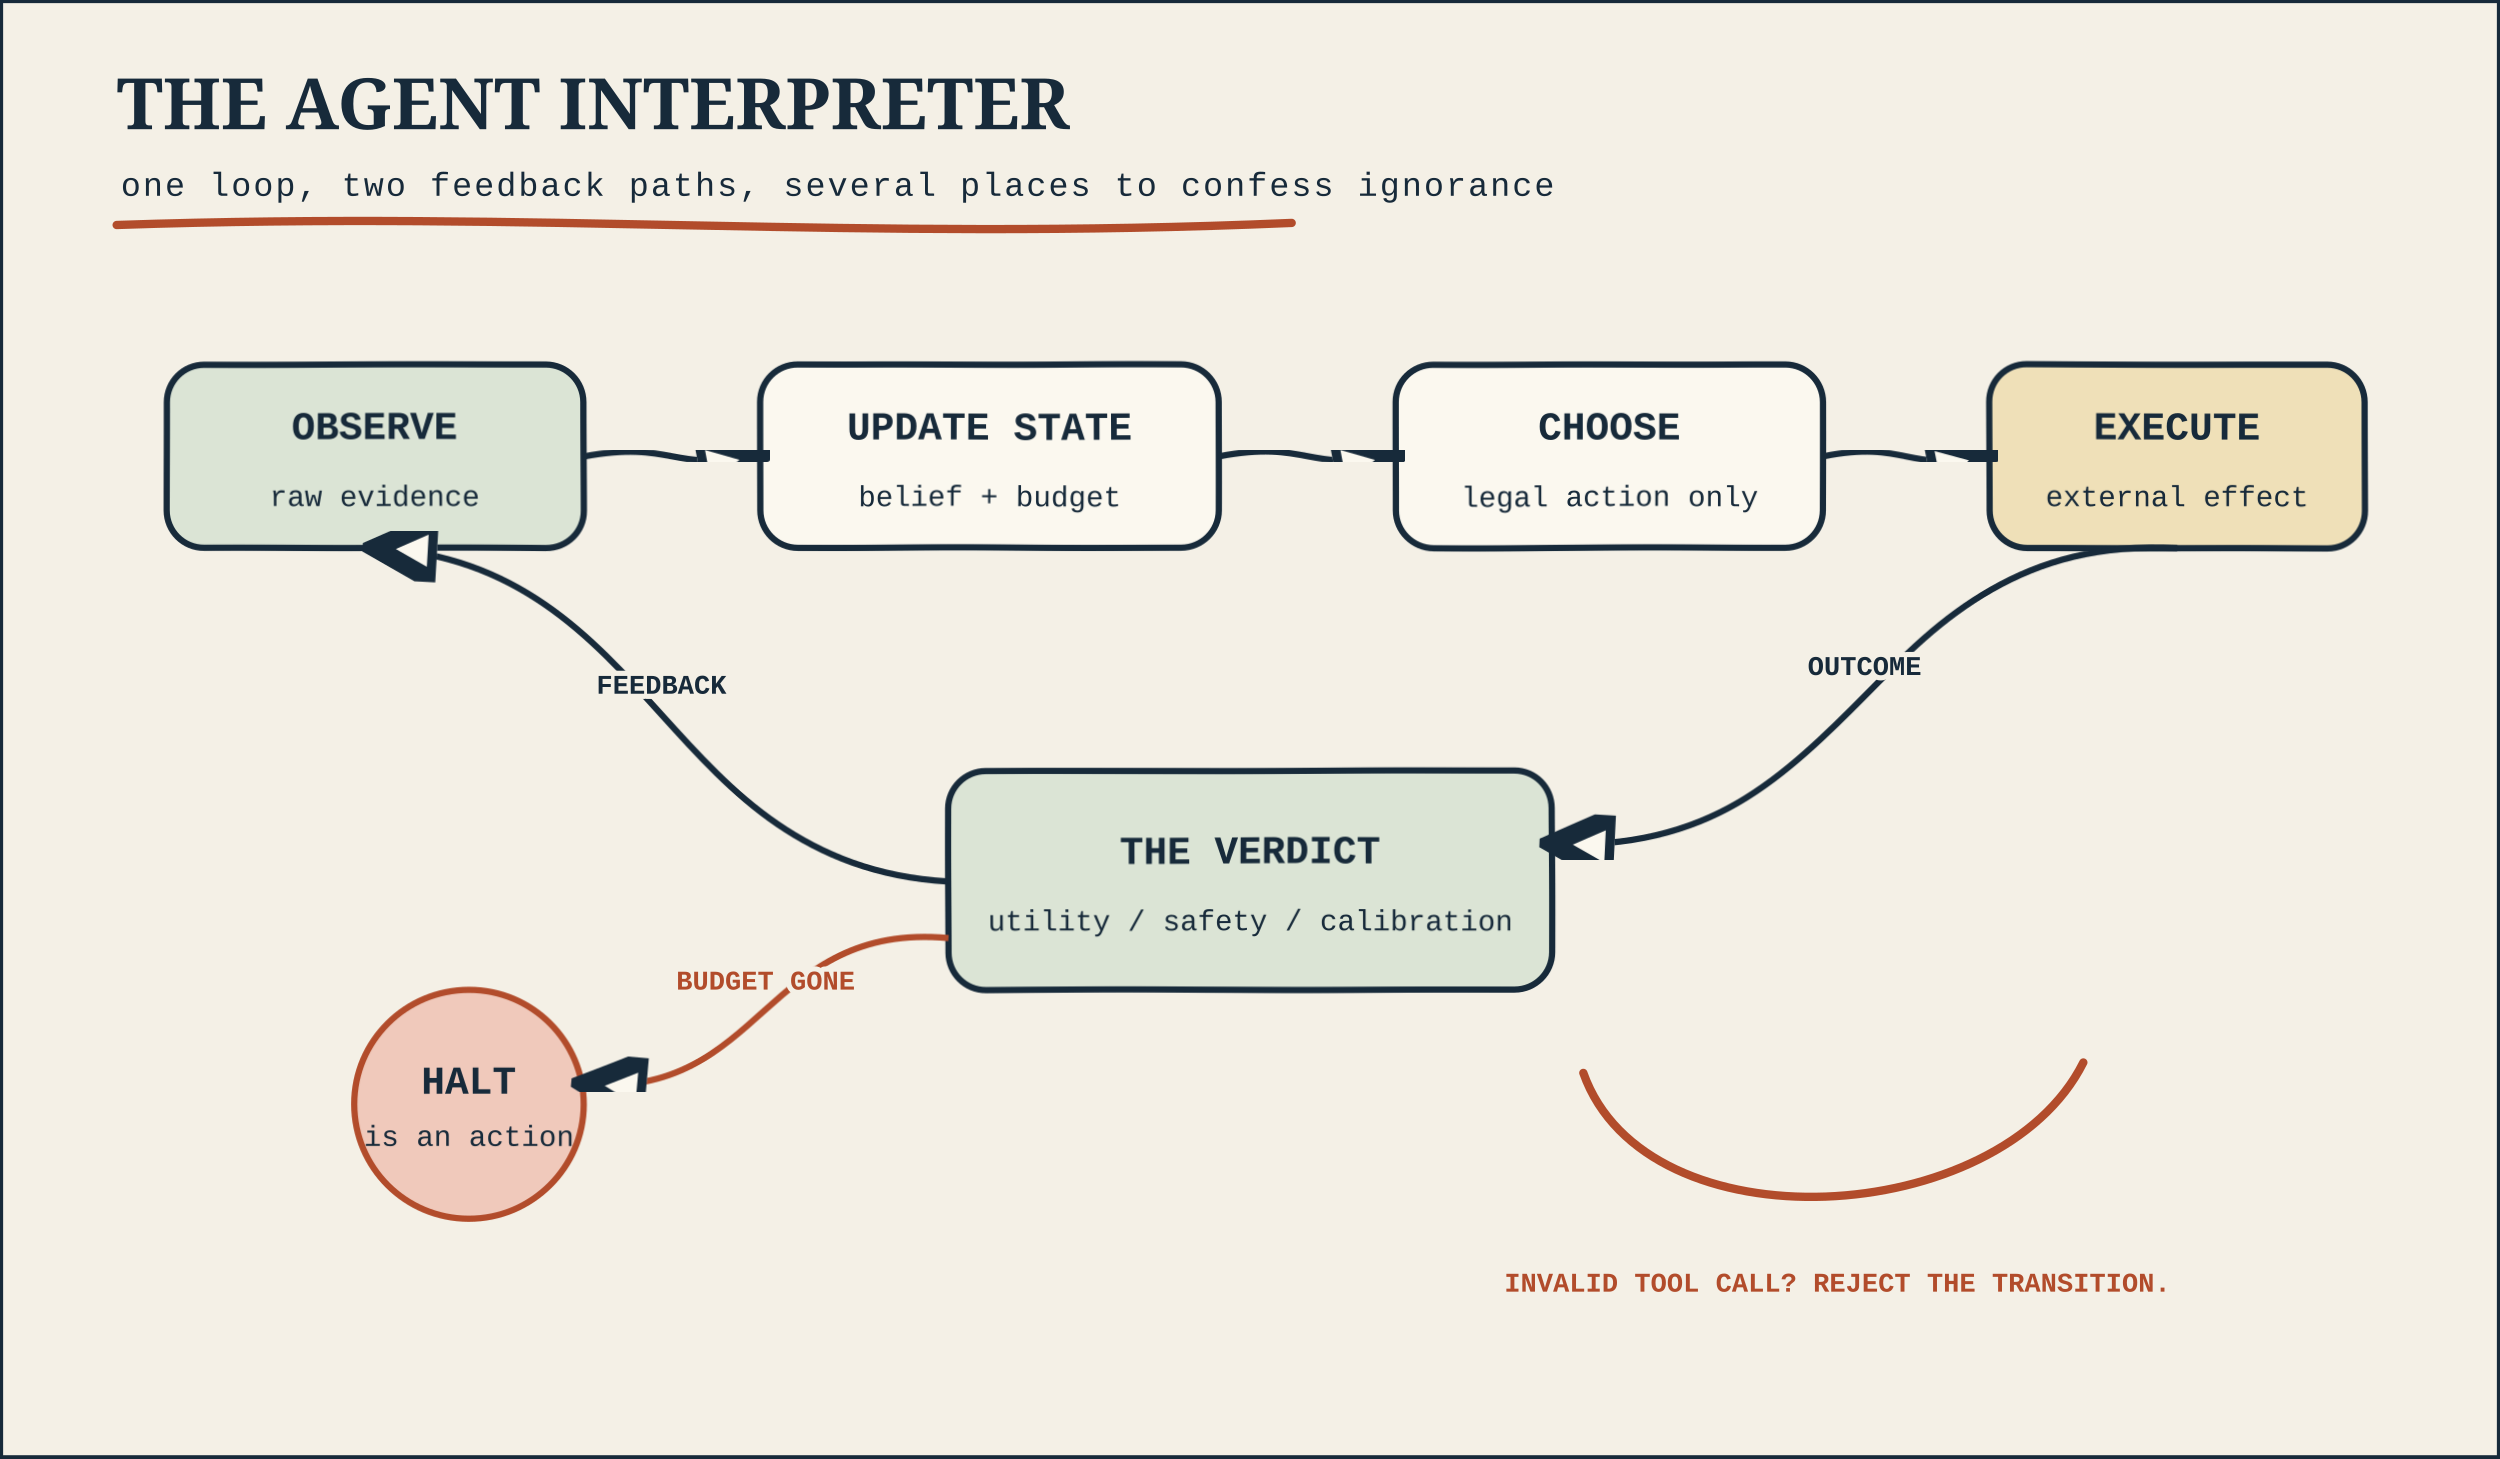
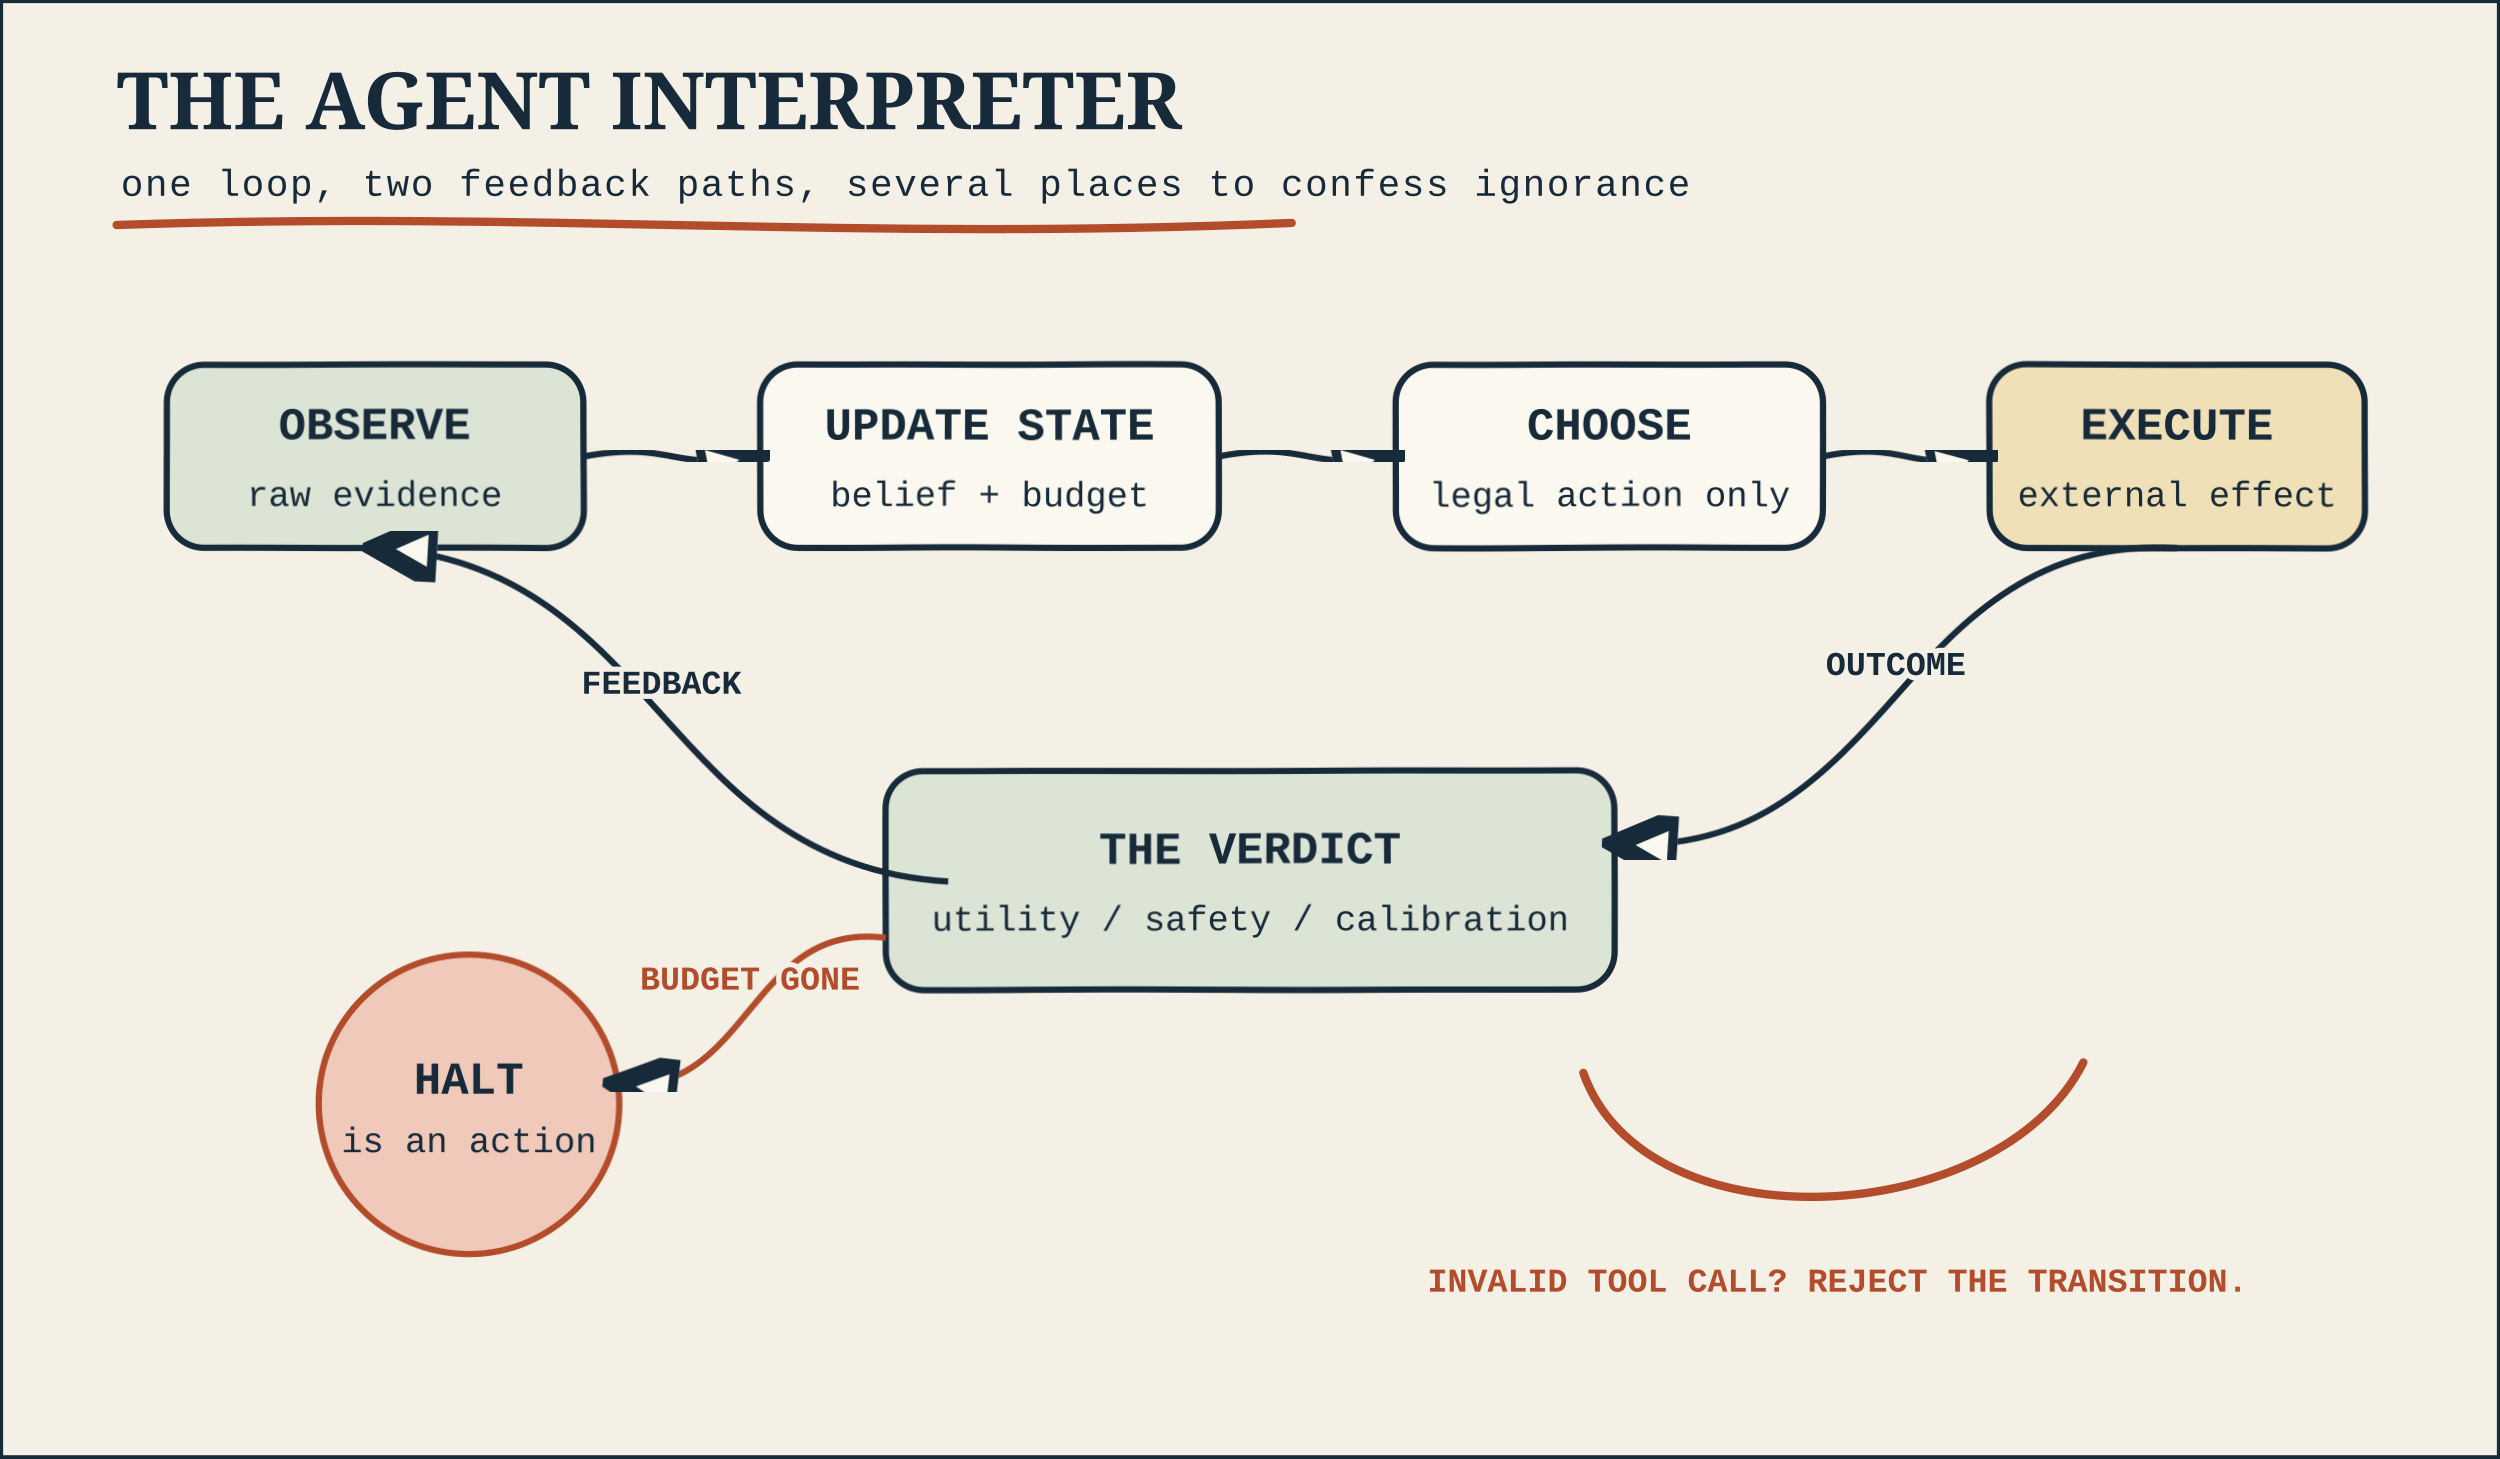
<svg xmlns="http://www.w3.org/2000/svg" width="1200" height="700" viewBox="0 0 1200 700" role="img" aria-labelledby="title desc">
  <defs>
    <marker id="arrow" markerWidth="12" markerHeight="10" refX="10" refY="5" orient="auto">
      <path d="M0,0 L10,5 L0,10 z" fill="#172a3a" />
    </marker>
    <marker id="red-arrow" markerWidth="12" markerHeight="10" refX="10" refY="5" orient="auto">
      <path d="M0,0 L10,5 L0,10 z" fill="#b24c2b" />
    </marker>
    <filter id="wobble" x="-5%" y="-5%" width="110%" height="110%">
      <feTurbulence type="fractalNoise" baseFrequency="0.012" numOctaves="1" seed="427" result="noise" />
      <feDisplacementMap in="SourceGraphic" in2="noise" scale="1.2" />
    </filter>
    <style>
      .paper { fill:#f4f0e6; }
      text { fill:#172a3a; font-family:"Courier New",monospace; }
-       .title { font-family:Georgia,serif; font-size:34px; font-weight:bold; }
-       .subtitle { font-size:16px; letter-spacing:1px; }
-       .label { font-size:19px; font-weight:bold; }
-       .detail { font-size:14px; }
-       .tiny { font-size:13px; font-weight:bold; paint-order:stroke; stroke:#f4f0e6; stroke-width:5px; stroke-linejoin:round; }
+       .title { font-family:Georgia,serif; font-size:38px; font-weight:bold; }
+       .subtitle { font-size:18px; letter-spacing:0.8px; }
+       .label { font-size:22px; font-weight:bold; }
+       .detail { font-size:17px; }
+       .tiny { font-size:16px; font-weight:bold; paint-order:stroke; stroke:#f4f0e6; stroke-width:5px; stroke-linejoin:round; }
      .rough { filter:url(#wobble); }
      rect, circle, ellipse, path, line, polygon { fill:#fbf8ef; stroke:#172a3a; stroke-width:3; }
      .arrow { fill:none; marker-end:url(#arrow); }
      .red .arrow, .red path, .red line, .red rect, .red circle { stroke:#b24c2b; }
      .red .arrow { marker-end:url(#red-arrow); }
      .red text, text.red { fill:#b24c2b; }
      .green rect, .green circle { fill:#dbe4d5; }
      .amber rect, .amber circle { fill:#efe0b8; }
      .danger rect, .danger circle { fill:#f0c9bb; stroke:#b24c2b; }
      .ghost rect, .ghost circle { fill:#e3e7e3; stroke-dasharray:9 7; }
      .scribble { fill:none; stroke:#b24c2b; stroke-width:4; stroke-linecap:round; }
    </style>
  </defs>
  <rect class="paper" width="1200" height="700" stroke="none" />
  <text class="title" x="56" y="62">THE AGENT INTERPRETER</text>
  <text class="subtitle" x="58" y="94">one loop, two feedback paths, several places to confess ignorance</text>
  <path class="scribble" d="M56,108 C260,101 410,116 620,107" />
  <g class="rough green">
    <rect x="80" y="175" width="200" height="88" rx="18" />
    <text class="label" x="180.0" y="211.0" text-anchor="middle">OBSERVE</text>
    <text class="detail" x="180.0" y="243.0" text-anchor="middle">raw evidence</text>
  </g>
  <g class="rough ">
    <rect x="365" y="175" width="220" height="88" rx="18" />
    <text class="label" x="475.0" y="211.0" text-anchor="middle">UPDATE STATE</text>
    <text class="detail" x="475.0" y="243.0" text-anchor="middle">belief + budget</text>
  </g>
  <g class="rough ">
    <rect x="670" y="175" width="205" height="88" rx="18" />
    <text class="label" x="772.5" y="211.0" text-anchor="middle">CHOOSE</text>
    <text class="detail" x="772.5" y="243.0" text-anchor="middle">legal action only</text>
  </g>
  <g class="rough amber">
    <rect x="955" y="175" width="180" height="88" rx="18" />
    <text class="label" x="1045.0" y="211.0" text-anchor="middle">EXECUTE</text>
    <text class="detail" x="1045.0" y="243.0" text-anchor="middle">external effect</text>
  </g>
  <g class="">
    <path class="arrow rough" d="M280,219 C322.5,211 322.5,227 365,219" />
  </g>
  <g class="">
    <path class="arrow rough" d="M585,219 C627.5,211 627.5,227 670,219" />
  </g>
  <g class="">
    <path class="arrow rough" d="M875,219 C915.0,211 915.0,227 955,219" />
  </g>
  <g class="rough green">
-     <rect x="455" y="370" width="290" height="105" rx="18" />
+     <rect x="425" y="370" width="350" height="105" rx="18" />
    <text class="label" x="600.0" y="414.5" text-anchor="middle">THE VERDICT</text>
    <text class="detail" x="600.0" y="446.5" text-anchor="middle">utility / safety / calibration</text>
  </g>
  <g class="">
-     <path class="arrow rough" d="M1045,263 C895.0,255 895.0,413 745,405" />
-     <text class="tiny" x="895.0" y="324.0" text-anchor="middle">OUTCOME</text>
+     <path class="arrow rough" d="M1045,263 C910.0,255 910.0,413 775,405" />
+     <text class="tiny" x="910.0" y="324.0" text-anchor="middle">OUTCOME</text>
  </g>
  <g class="">
    <path class="arrow rough" d="M455,423 C317.5,415 317.5,271 180,263" />
    <text class="tiny" x="317.5" y="333.0" text-anchor="middle">FEEDBACK</text>
  </g>
  <path class="scribble" d="M1000,510 C960,590 790,600 760,515" />
  <text class="tiny red" x="882" y="620" text-anchor="middle">INVALID TOOL CALL? REJECT THE TRANSITION.</text>
  <g class="danger rough">
-     <circle cx="225" cy="530" r="55" />
+     <circle cx="225" cy="530" r="72" />
    <text class="label" x="225" y="525" text-anchor="middle">HALT</text>
-     <text class="detail" x="225" y="550" text-anchor="middle">is an action</text>
+     <text class="detail" x="225" y="553" text-anchor="middle">is an action</text>
  </g>
  <g class="red">
-     <path class="arrow rough" d="M455,450 C367.5,442 367.5,528 280,520" />
-     <text class="tiny" x="367.5" y="475.0" text-anchor="middle">BUDGET GONE</text>
+     <path class="arrow rough" d="M425,450 C360.0,442 360.0,528 295,520" />
+     <text class="tiny" x="360.0" y="475.0" text-anchor="middle">BUDGET GONE</text>
  </g>
</svg>
